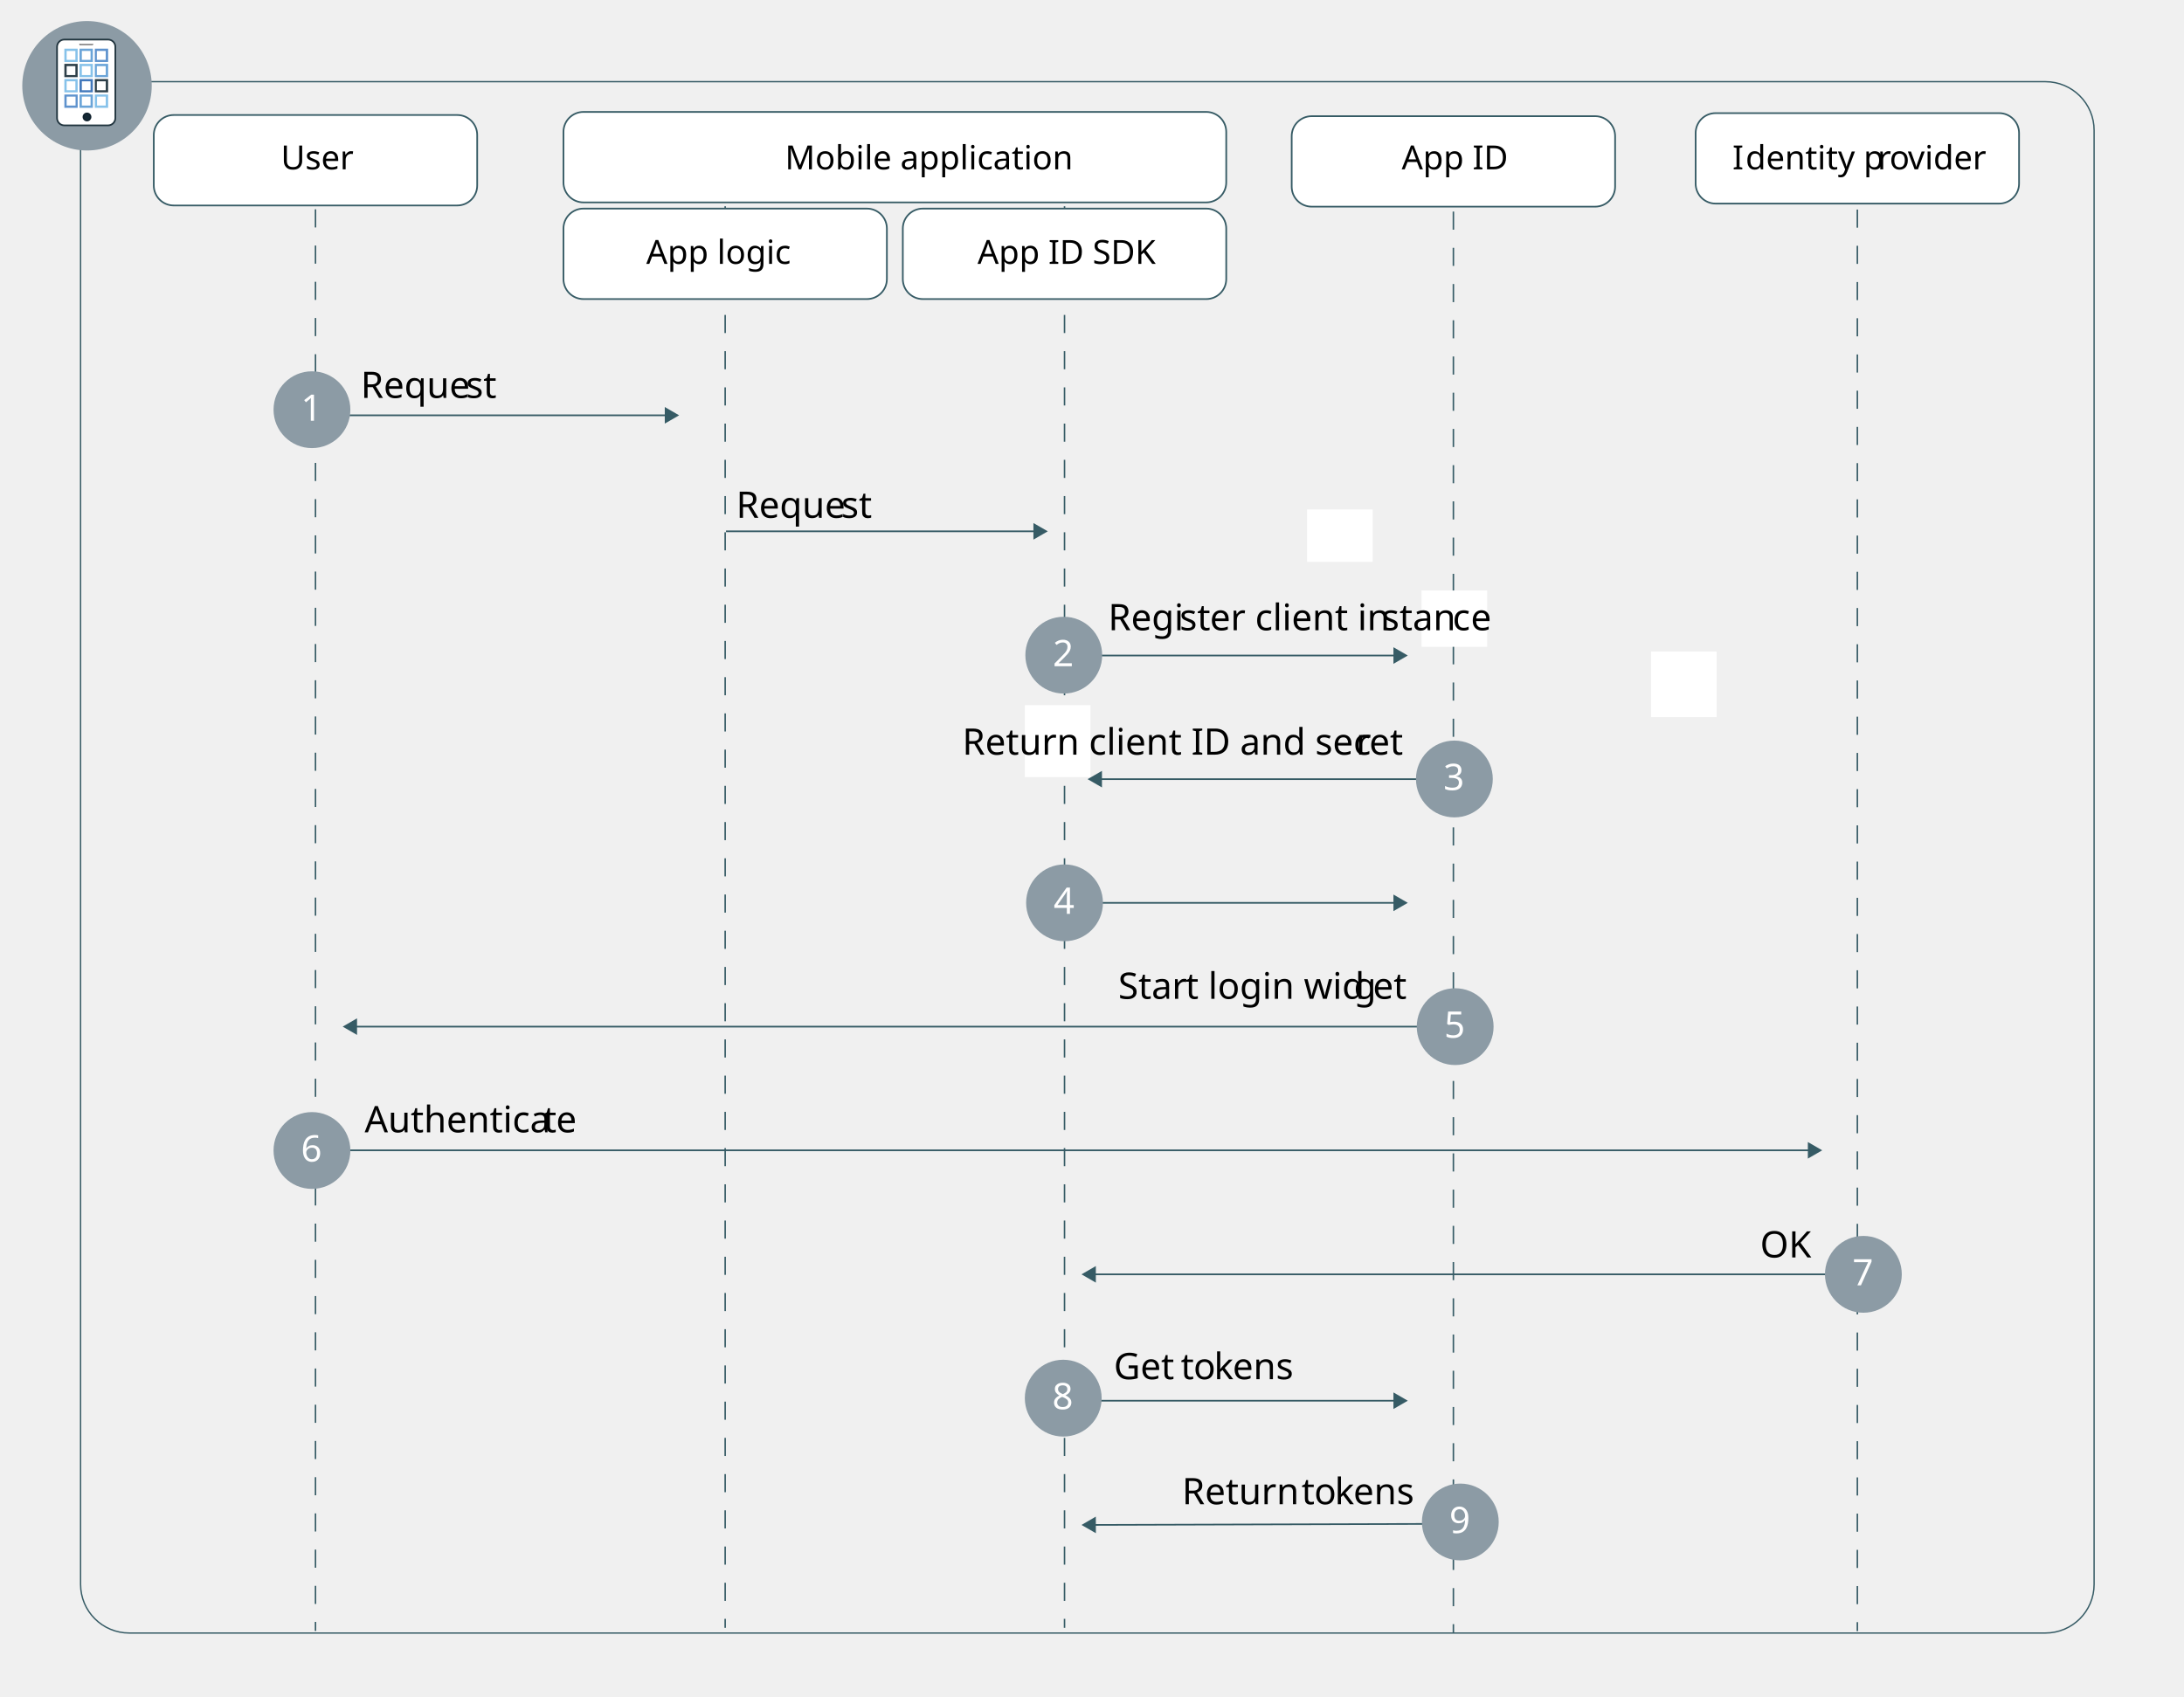
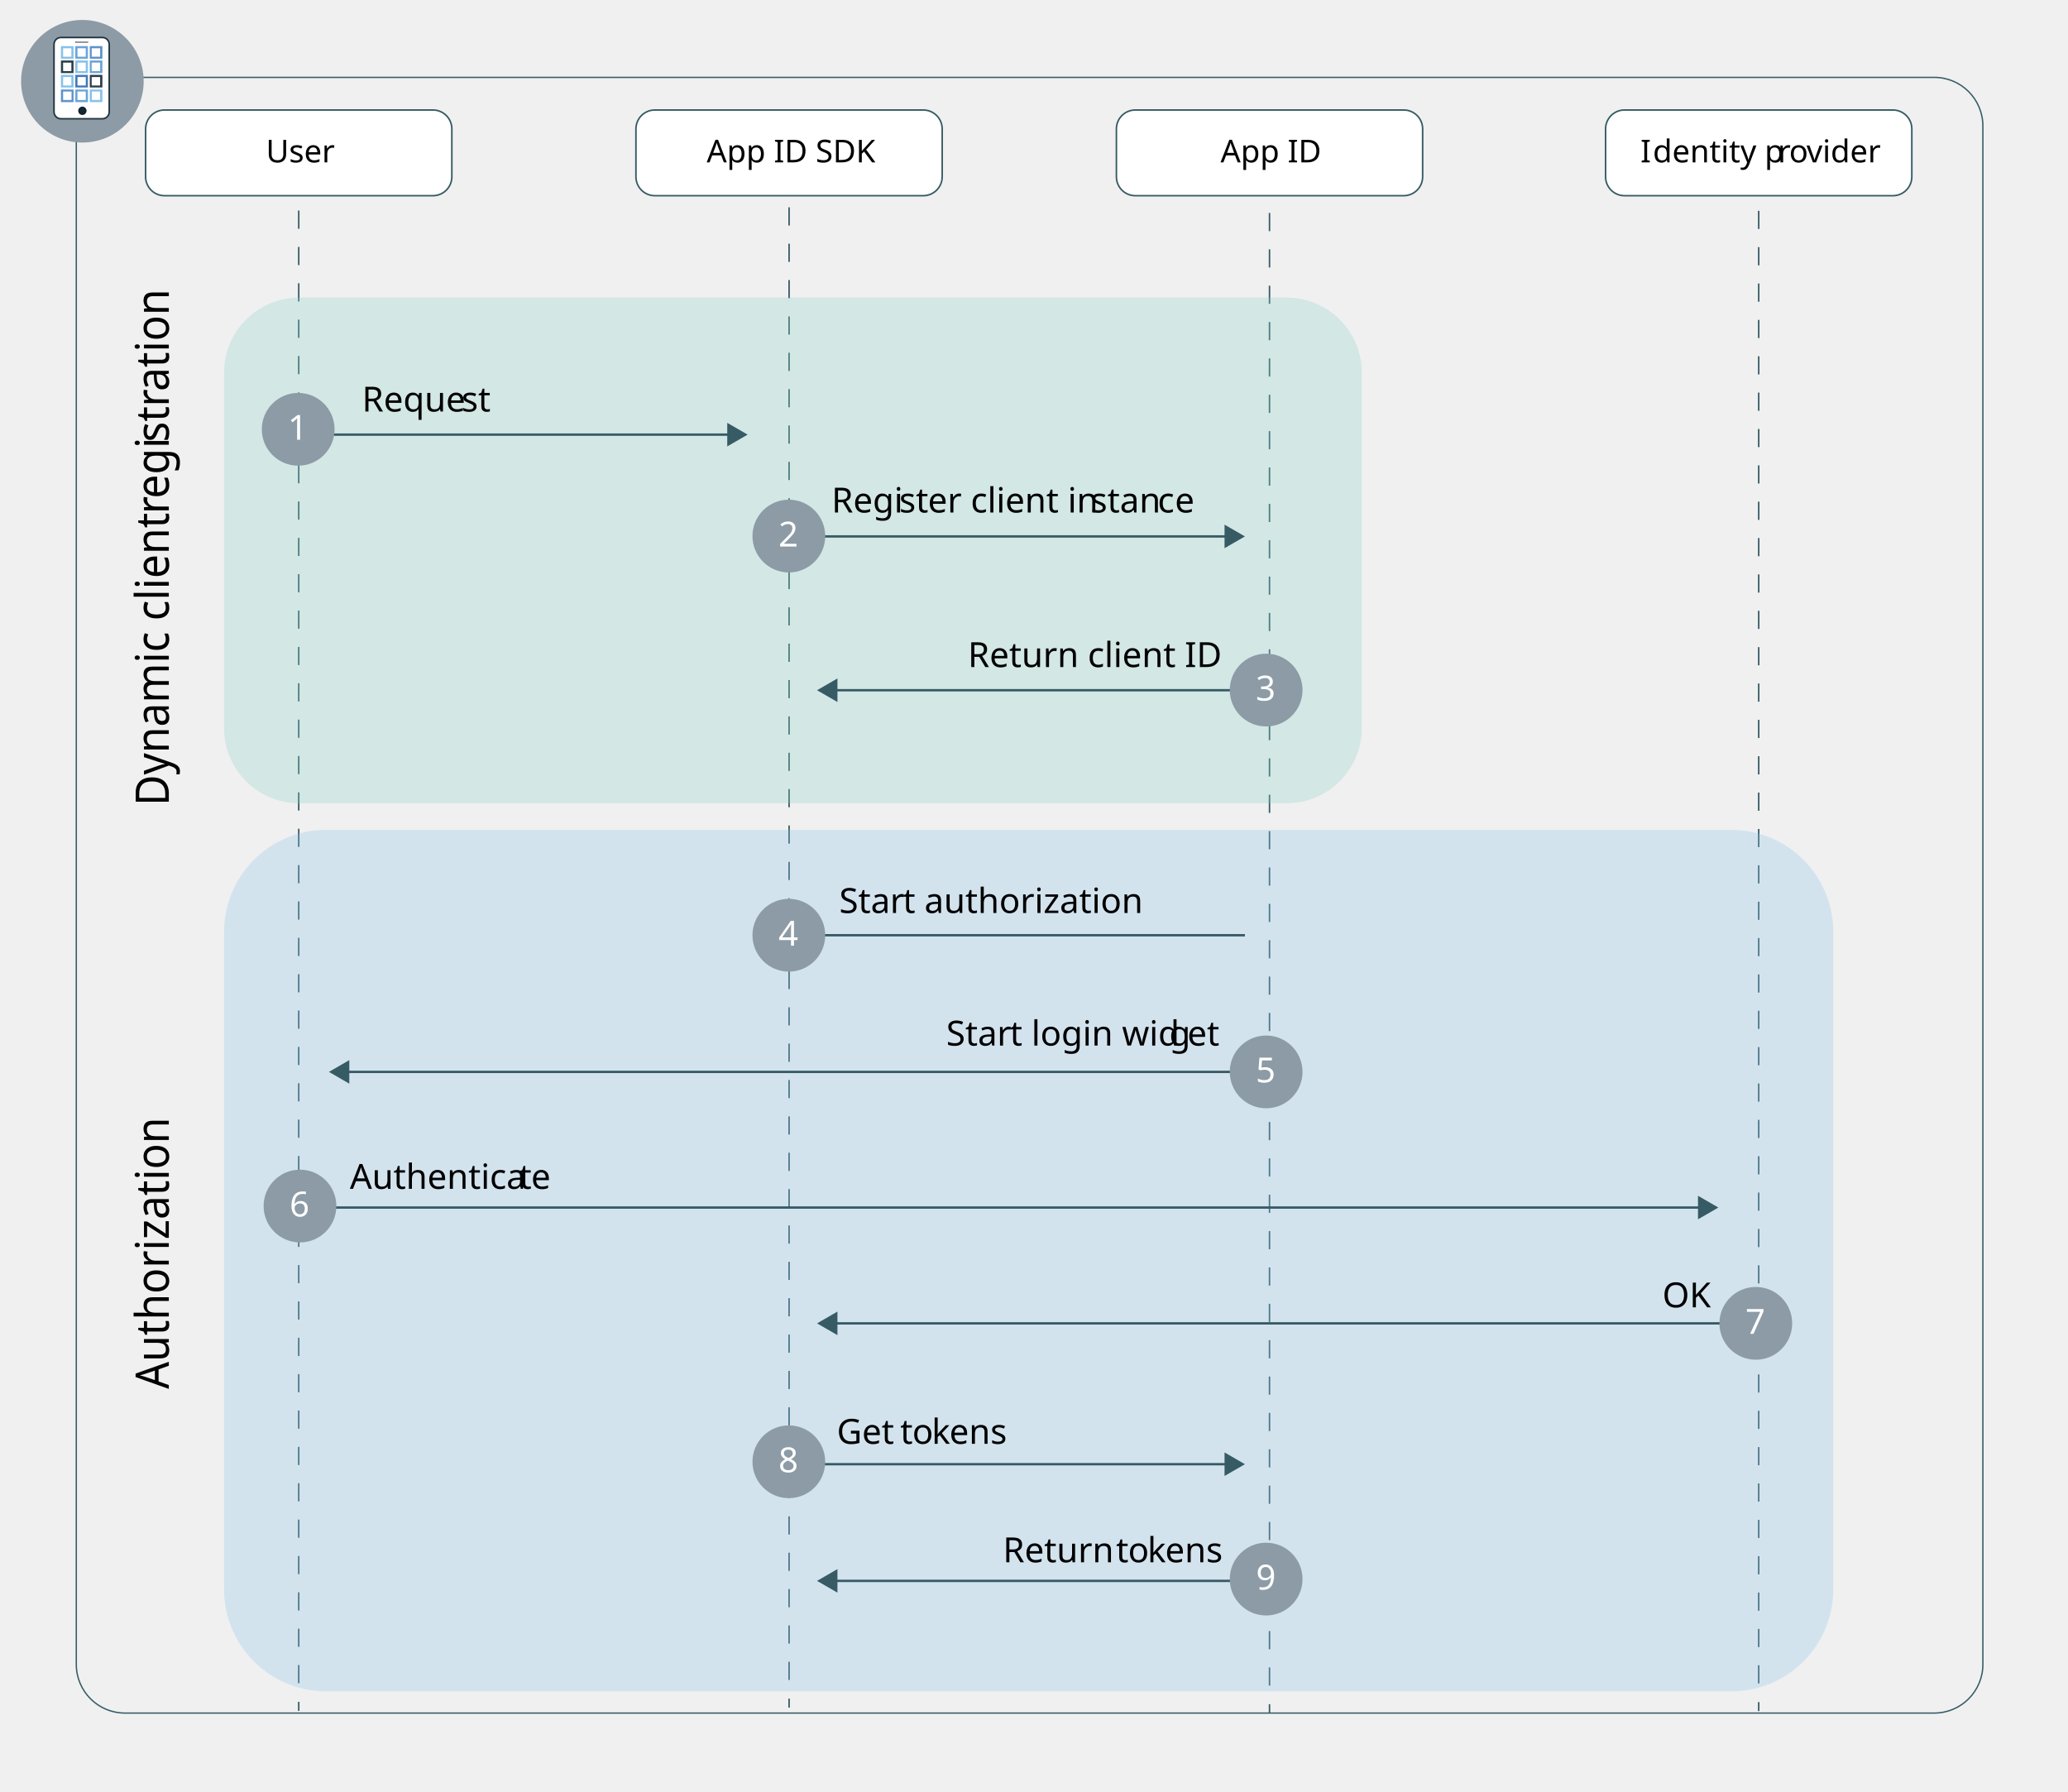
- <svg xmlns="http://www.w3.org/2000/svg" viewBox="0 0 1312.84 1020.09">
-   <g id="dac5b554-bcc3-49f1-a710-3f8056238154" data-name="Layer 3">
-     <rect id="4e14d882-7c6b-4c87-b351-c80b68b23fbc" data-name="&lt;Rectangle&gt;" x="48.44" y="49.11" width="1210.36" height="932.76" rx="29.25" ry="29.25" transform="translate(1307.24 1030.98) rotate(180)" fill="none" stroke="#365b65" stroke-miterlimit="10" stroke-width="0.81" />
-     <line x1="189.65" y1="109.57" x2="189.65" y2="114.97" fill="none" stroke="#365b65" stroke-miterlimit="10" stroke-width="0.9" />
-     <line x1="189.65" y1="125.86" x2="189.65" y2="969.75" fill="none" stroke="#365b65" stroke-miterlimit="10" stroke-width="0.9" stroke-dasharray="10.89 10.89" />
-     <line x1="189.65" y1="975.19" x2="189.65" y2="980.6" fill="none" stroke="#365b65" stroke-miterlimit="10" stroke-width="0.9" />
-     <line x1="639.9" y1="107.72" x2="639.9" y2="113.12" fill="none" stroke="#365b65" stroke-miterlimit="10" stroke-width="0.9" />
-     <line x1="639.9" y1="124.01" x2="639.9" y2="967.89" fill="none" stroke="#365b65" stroke-miterlimit="10" stroke-width="0.9" stroke-dasharray="10.89 10.89" />
-     <line x1="639.9" y1="973.34" x2="639.9" y2="978.75" fill="none" stroke="#365b65" stroke-miterlimit="10" stroke-width="0.9" />
-     <rect id="03f97179-7f1c-4199-8b57-8062639b207e" data-name="&lt;Rectangle&gt;" x="542.7" y="125.41" width="194.41" height="54.39" rx="12" ry="12" transform="translate(1279.81 305.22) rotate(180)" fill="#fff" stroke="#365b65" stroke-miterlimit="10" />
-     <line x1="435.91" y1="107.72" x2="435.91" y2="113.12" fill="none" stroke="#365b65" stroke-miterlimit="10" stroke-width="0.9" />
-     <line x1="435.91" y1="124.01" x2="435.91" y2="967.89" fill="none" stroke="#365b65" stroke-miterlimit="10" stroke-width="0.9" stroke-dasharray="10.89 10.89" />
-     <line x1="435.91" y1="973.34" x2="435.91" y2="978.75" fill="none" stroke="#365b65" stroke-miterlimit="10" stroke-width="0.9" />
-     <rect id="53ab6892-007d-40a2-a596-90d6718574cd" data-name="&lt;Rectangle&gt;" x="338.71" y="125.41" width="194.41" height="54.39" rx="12" ry="12" transform="translate(871.83 305.22) rotate(180)" fill="#fff" stroke="#365b65" stroke-miterlimit="10" />
-     <rect id="30bef86f-50c7-4bd9-9cc9-c2fe68090759" data-name="&lt;Rectangle&gt;" x="92.45" y="69.15" width="194.41" height="54.39" rx="12" ry="12" transform="translate(379.3 192.69) rotate(180)" fill="#fff" stroke="#365b65" stroke-miterlimit="10" />
-     <line x1="873.66" y1="110.92" x2="873.66" y2="116.33" fill="none" stroke="#365b65" stroke-miterlimit="10" stroke-width="0.9" />
-     <line x1="873.66" y1="127.21" x2="873.66" y2="971.1" fill="none" stroke="#365b65" stroke-miterlimit="10" stroke-width="0.9" stroke-dasharray="10.89 10.89" />
-     <line x1="873.66" y1="976.54" x2="873.66" y2="981.95" fill="none" stroke="#365b65" stroke-miterlimit="10" stroke-width="0.9" />
-     <rect id="51eb45a1-be9c-4ec5-801f-5a1419e0f34a" data-name="&lt;Rectangle&gt;" x="776.45" y="69.87" width="194.41" height="54.39" rx="12" ry="12" transform="translate(1747.32 194.12) rotate(180)" fill="#fff" stroke="#365b65" stroke-miterlimit="10" />
-     <line x1="1116.49" y1="109.7" x2="1116.49" y2="115.11" fill="none" stroke="#365b65" stroke-miterlimit="10" stroke-width="0.9" />
-     <line x1="1116.49" y1="126" x2="1116.49" y2="969.88" fill="none" stroke="#365b65" stroke-miterlimit="10" stroke-width="0.9" stroke-dasharray="10.89 10.89" />
-     <line x1="1116.49" y1="975.33" x2="1116.49" y2="980.73" fill="none" stroke="#365b65" stroke-miterlimit="10" stroke-width="0.9" />
-     <rect id="19f95c9a-fe05-4d4b-8729-996cfc9f0fde" data-name="&lt;Rectangle&gt;" x="1019.28" y="68.01" width="194.41" height="54.39" rx="12" ry="12" transform="translate(2232.97 190.42) rotate(180)" fill="#fff" stroke="#365b65" stroke-miterlimit="10" />
-     <rect id="22cbcb7c-786d-4c55-9282-b456a26c52bd" data-name="&lt;Rectangle&gt;" x="338.71" y="67.3" width="398.4" height="54.39" rx="12" ry="12" transform="translate(1075.82 188.99) rotate(180)" fill="#fff" stroke="#365b65" stroke-miterlimit="10" />
+ <svg xmlns="http://www.w3.org/2000/svg" viewBox="0 0 1312.84 1137.16">
+   <g id="087662c8-de1e-49cc-afc3-e77d33072262" data-name="Layer 3">
+     <rect id="02759b09-fd36-438a-9ab0-8f274ef188e4" data-name="&lt;Rectangle&gt;" x="48.44" y="49.11" width="1210.36" height="1038.23" rx="30.86" ry="30.86" transform="translate(1307.24 1136.45) rotate(180)" fill="none" stroke="#365b65" stroke-miterlimit="10" stroke-width="0.85" />
+     <line x1="189.65" y1="116.4" x2="189.65" y2="122.11" fill="none" stroke="#365b65" stroke-miterlimit="10" stroke-width="0.95" />
+     <line x1="189.65" y1="133.65" x2="189.65" y2="1074.45" fill="none" stroke="#365b65" stroke-miterlimit="10" stroke-width="0.95" stroke-dasharray="11.54 11.54" />
+     <line x1="189.65" y1="1080.22" x2="189.65" y2="1085.93" fill="none" stroke="#365b65" stroke-miterlimit="10" stroke-width="0.95" />
+     <line x1="500.93" y1="114.34" x2="500.93" y2="120.05" fill="none" stroke="#365b65" stroke-miterlimit="10" stroke-width="0.95" />
+     <line x1="500.93" y1="131.59" x2="500.93" y2="1072.39" fill="none" stroke="#365b65" stroke-miterlimit="10" stroke-width="0.95" stroke-dasharray="11.54 11.54" />
+     <line x1="500.93" y1="1078.16" x2="500.93" y2="1083.87" fill="none" stroke="#365b65" stroke-miterlimit="10" stroke-width="0.95" />
+     <rect id="34263de2-0a65-4ba5-b179-1a0572f16b30" data-name="&lt;Rectangle&gt;" x="403.72" y="69.82" width="194.41" height="54.39" rx="12" ry="12" transform="translate(1001.85 194.03) rotate(180)" fill="#fff" stroke="#365b65" stroke-miterlimit="10" />
+     <rect id="9d8ac539-31b4-427d-a6e1-2a9c806525b2" data-name="&lt;Rectangle&gt;" x="92.45" y="69.82" width="194.41" height="54.39" rx="12" ry="12" transform="translate(379.3 194.03) rotate(180)" fill="#fff" stroke="#365b65" stroke-miterlimit="10" />
+     <line x1="805.93" y1="117.91" x2="805.93" y2="123.61" fill="none" stroke="#365b65" stroke-miterlimit="10" stroke-width="0.95" />
+     <line x1="805.93" y1="135.16" x2="805.93" y2="1075.95" fill="none" stroke="#365b65" stroke-miterlimit="10" stroke-width="0.95" stroke-dasharray="11.54 11.54" />
+     <line x1="805.93" y1="1081.72" x2="805.93" y2="1087.43" fill="none" stroke="#365b65" stroke-miterlimit="10" stroke-width="0.95" />
+     <rect id="c66e7f04-031e-4391-bcd7-fabc8f5f71a5" data-name="&lt;Rectangle&gt;" x="708.73" y="69.82" width="194.41" height="54.39" rx="12" ry="12" transform="translate(1611.87 194.03) rotate(180)" fill="#fff" stroke="#365b65" stroke-miterlimit="10" />
+     <line x1="1116.49" y1="116.56" x2="1116.49" y2="122.26" fill="none" stroke="#365b65" stroke-miterlimit="10" stroke-width="0.95" />
+     <line x1="1116.49" y1="133.8" x2="1116.49" y2="1074.6" fill="none" stroke="#365b65" stroke-miterlimit="10" stroke-width="0.95" stroke-dasharray="11.54 11.54" />
+     <line x1="1116.49" y1="1080.37" x2="1116.49" y2="1086.08" fill="none" stroke="#365b65" stroke-miterlimit="10" stroke-width="0.95" />
+     <rect id="fc1baff3-f30f-4669-abca-85f19a71a9dd" data-name="&lt;Rectangle&gt;" x="1019.28" y="69.82" width="194.41" height="54.39" rx="12" ry="12" transform="translate(2232.97 194.03) rotate(180)" fill="#fff" stroke="#365b65" stroke-miterlimit="10" />
  </g>
-   <g id="55772fb6-07bd-41c5-94cb-51b5b44490a7" data-name="Shapes">
+   <g id="1dde0c76-3234-45a7-90ec-54557d63834c" data-name="Shapes">
+     <rect id="369d54ca-e42c-4e20-994a-65dd727b4815" data-name="&lt;Rectangle&gt;" x="142.23" y="526.75" width="1021.6" height="546.82" rx="64.75" ry="64.75" transform="translate(1306.07 1600.32) rotate(180)" fill="#87c3eb" opacity="0.28" />
+     <rect id="8bcb0775-e3ef-4c36-99a4-163873e78e2d" data-name="&lt;Rectangle&gt;" x="142.23" y="188.89" width="722.29" height="320.96" rx="47.73" ry="47.73" transform="translate(1006.75 698.74) rotate(180)" fill="#87d0c8" opacity="0.28" />
    <circle cx="52.3" cy="51.57" r="38.91" fill="#8c9ba5" />
    <rect x="34.29" y="23.79" width="35.05" height="51.59" rx="4.39" ry="4.39" fill="#fff" stroke="#20343e" stroke-miterlimit="10" />
    <circle cx="52.3" cy="70.33" r="2.14" fill="#152935" stroke="#10212d" stroke-miterlimit="10" />
-     <path id="2821f1a1-fe18-41c9-9903-36762a1cd851" data-name="&lt;Compound Path&gt;" d="M45.31,30.63V36H40.06V30.63Zm1.37-1.37h-8v8h8v-8Z" fill="#86c2ea" />
-     <path id="42477102-a57c-4211-a9a2-4c20f752c005" data-name="&lt;Compound Path&gt;" d="M54.44,30.63V36H49.19V30.63Zm1.37-1.37h-8v8h8v-8Z" fill="#6aa4d8" />
-     <path id="6332c85c-288a-4241-b3da-cacd53071165" data-name="&lt;Compound Path&gt;" d="M63.57,30.63V36H58.21V30.63Zm1.37-1.37H57v8h8v-8Z" fill="#5e92cd" />
-     <path id="f7cd3829-a08e-4611-bb0d-bff4bd523db9" data-name="&lt;Compound Path&gt;" d="M45.31,39.76v5.37H40.06V39.76Zm1.37-1.37h-8v8h8v-8Z" fill="#2d3f49" />
-     <path id="b70fe604-ec37-4644-8dcb-7ffc5162a2fe" data-name="&lt;Compound Path&gt;" d="M54.44,39.76v5.37H49.19V39.76Zm1.37-1.37h-8v8h8v-8Z" fill="#86c2ea" />
-     <path id="cb443d3c-737d-43d0-9934-a5c00c665f02" data-name="&lt;Compound Path&gt;" d="M63.57,39.76v5.37H58.21V39.76Zm1.37-1.37H57v8h8v-8Z" fill="#6aa4d8" />
-     <path id="b6dbc007-1e4b-49a2-aede-cb080e0ae749" data-name="&lt;Compound Path&gt;" d="M45.31,48.89v5.37H40.06V48.89Zm1.37-1.37h-8v8h8v-8Z" fill="#86c2ea" />
-     <path id="89776e63-b21a-44c8-b20d-fa8d93075fda" data-name="&lt;Compound Path&gt;" d="M54.44,48.89v5.37H49.19V48.89Zm1.37-1.37h-8v8h8v-8Z" fill="#4278bb" />
-     <path id="e1233fe2-16d5-4689-ab4c-9509b022957e" data-name="&lt;Compound Path&gt;" d="M63.57,48.89v5.37H58.21V48.89Zm1.37-1.37H57v8h8v-8Z" fill="#2d3f49" />
-     <path id="ca0321ed-0cbc-4db8-a20e-c52d5a8f3fab" data-name="&lt;Compound Path&gt;" d="M58.32,63.46V58.09h5.25v5.37ZM57,64.83h8v-8H57v8Z" fill="#86c2ea" />
-     <path id="75810010-e27a-4003-bca6-c1c30e33d78b" data-name="&lt;Compound Path&gt;" d="M49.19,63.46V58.09h5.25v5.37Zm-1.37,1.37h8v-8h-8v8Z" fill="#6aa4d8" />
-     <path id="d3d7bc63-5b40-4229-bdbf-82823ac73442" data-name="&lt;Compound Path&gt;" d="M40.06,63.46V58.09h5.36v5.37Zm-1.37,1.37h8v-8h-8v8Z" fill="#5e92cd" />
+     <path id="3ac627a1-d355-42c2-8e5e-ded0d7f5316f" data-name="&lt;Compound Path&gt;" d="M45.31,30.63V36H40.06V30.63Zm1.37-1.37h-8v8h8v-8Z" fill="#86c2ea" />
+     <path id="7571e307-5aca-4281-83fd-175c082c0e70" data-name="&lt;Compound Path&gt;" d="M54.44,30.63V36H49.19V30.63Zm1.37-1.37h-8v8h8v-8Z" fill="#6aa4d8" />
+     <path id="8b2f143c-f7b1-4e8e-a4af-52a9cb908e79" data-name="&lt;Compound Path&gt;" d="M63.57,30.63V36H58.21V30.63Zm1.37-1.37H57v8h8v-8Z" fill="#5e92cd" />
+     <path id="0ea83c61-0ce0-4cc8-986b-48eab598ebd2" data-name="&lt;Compound Path&gt;" d="M45.31,39.76v5.37H40.06V39.76Zm1.37-1.37h-8v8h8v-8Z" fill="#2d3f49" />
+     <path id="a7fad8ec-3746-4f06-ad95-5e50b34f3780" data-name="&lt;Compound Path&gt;" d="M54.44,39.76v5.37H49.19V39.76Zm1.37-1.37h-8v8h8v-8Z" fill="#86c2ea" />
+     <path id="4d376d2c-8902-4bf3-8ec6-e6cb4e1a339a" data-name="&lt;Compound Path&gt;" d="M63.57,39.76v5.37H58.21V39.76Zm1.37-1.37H57v8h8v-8Z" fill="#6aa4d8" />
+     <path id="b2d299b1-8153-4fd0-a27b-efb49c028659" data-name="&lt;Compound Path&gt;" d="M45.31,48.89v5.37H40.06V48.89Zm1.37-1.37h-8v8h8v-8Z" fill="#86c2ea" />
+     <path id="7847d2b0-cb84-4f52-aa63-d2edcfd9956f" data-name="&lt;Compound Path&gt;" d="M54.44,48.89v5.37H49.19V48.89Zm1.37-1.37h-8v8h8v-8Z" fill="#4278bb" />
+     <path id="96812e07-6190-4b76-9d0e-ad8cbda98087" data-name="&lt;Compound Path&gt;" d="M63.57,48.89v5.37H58.21V48.89Zm1.37-1.37H57v8h8v-8Z" fill="#2d3f49" />
+     <path id="2b23a140-5e68-462b-80d1-94973413b82c" data-name="&lt;Compound Path&gt;" d="M58.32,63.46V58.09h5.25v5.37ZM57,64.83h8v-8H57v8Z" fill="#86c2ea" />
+     <path id="a827f843-01f2-425b-a4b2-0757a118bc08" data-name="&lt;Compound Path&gt;" d="M49.19,63.46V58.09h5.25v5.37Zm-1.37,1.37h8v-8h-8v8Z" fill="#6aa4d8" />
+     <path id="ee23ccbd-0846-47e2-bfaa-1e2a2410b2d0" data-name="&lt;Compound Path&gt;" d="M40.06,63.46V58.09h5.36v5.37Zm-1.37,1.37h8v-8h-8v8Z" fill="#5e92cd" />
    <rect x="47.82" y="26.37" width="7.99" height="0.6" rx="0.21" ry="0.21" fill="none" stroke="#231f20" stroke-miterlimit="10" stroke-width="0.25" />
-     <line x1="436.4" y1="319.46" x2="622.67" y2="319.46" fill="none" stroke="#365b65" stroke-miterlimit="10" />
-     <polygon points="621.21 324.45 629.85 319.46 621.21 314.48 621.21 324.45" fill="#365b65" />
-     <rect x="785.69" y="306.32" width="39.45" height="31.52" fill="#fff" />
-     <rect x="992.46" y="391.72" width="39.45" height="39.45" fill="#fff" />
-     <rect x="616.07" y="423.95" width="39.45" height="43.27" fill="#fff" />
-     <rect x="854.51" y="355.03" width="39.45" height="33.88" fill="#fff" />
-     <line x1="190.13" y1="249.71" x2="401.07" y2="249.71" fill="none" stroke="#365b65" stroke-miterlimit="10" />
-     <polygon points="399.61 254.7 408.24 249.71 399.61 244.73 399.61 254.7" fill="#365b65" />
-     <circle cx="187.52" cy="246.34" r="23.09" fill="#8c9ba5" />
-     <text transform="translate(216.84 239.26)" font-size="22" font-family="IBMPlexSans, IBM Plex Sans">
+     <line x1="191.91" y1="275.87" x2="463.86" y2="275.87" fill="none" stroke="#365b65" stroke-miterlimit="10" stroke-width="1.5" />
+     <polygon points="461.68 283.35 474.63 275.87 461.68 268.39 461.68 283.35" fill="#365b65" />
+     <circle cx="189.3" cy="272.49" r="23.09" fill="#8c9ba5" />
+     <text transform="translate(182.7 279.13)" font-size="22" fill="#fff" font-family="IBMPlexSans, IBM Plex Sans">1</text>
+     <line x1="503.58" y1="340.49" x2="779.57" y2="340.49" fill="none" stroke="#365b65" stroke-miterlimit="10" stroke-width="1.5" />
+     <polygon points="777.38 347.96 790.33 340.49 777.38 333.01 777.38 347.96" fill="#365b65" />
+     <circle cx="500.78" cy="340.26" r="23.09" fill="#8c9ba5" />
+     <text transform="translate(494.18 346.91)" font-size="22" fill="#fff" font-family="IBMPlexSans, IBM Plex Sans">2</text>
+     <line x1="806.04" y1="438.11" x2="529.45" y2="438.11" fill="none" stroke="#365b65" stroke-miterlimit="10" stroke-width="1.5" />
+     <polygon points="531.64 430.63 518.69 438.11 531.64 445.59 531.64 430.63" fill="#365b65" />
+     <circle cx="803.79" cy="438.01" r="23.09" fill="#8c9ba5" />
+     <text transform="translate(797.19 444.66)" font-size="22" fill="#fff" font-family="IBMPlexSans, IBM Plex Sans">3</text>
+     <line x1="504.22" y1="593.63" x2="790.33" y2="593.63" fill="none" stroke="#365b65" stroke-miterlimit="10" stroke-width="1.5" />
+     <circle cx="500.78" cy="593.62" r="23.09" fill="#8c9ba5" />
+     <text transform="translate(494.18 600.26)" font-size="22" fill="#fff" font-family="IBMPlexSans, IBM Plex Sans">4</text>
+     <line x1="800.44" y1="680.37" x2="219.57" y2="680.37" fill="none" stroke="#365b65" stroke-miterlimit="10" stroke-width="1.5" />
+     <polygon points="221.76 672.89 208.81 680.37 221.76 687.85 221.76 672.89" fill="#365b65" />
+     <circle cx="803.79" cy="680.38" r="23.09" fill="#8c9ba5" />
+     <text transform="translate(797.19 687.03)" font-size="22" fill="#fff" font-family="IBMPlexSans, IBM Plex Sans">5</text>
+     <line x1="187.13" y1="766.47" x2="1080.13" y2="766.47" fill="none" stroke="#365b65" stroke-miterlimit="10" stroke-width="1.5" />
+     <polygon points="1077.94 773.95 1090.89 766.47 1077.94 758.99 1077.94 773.95" fill="#365b65" />
+     <circle cx="190.44" cy="765.52" r="23.09" fill="#8c9ba5" />
+     <text transform="translate(183.84 772.16)" font-size="22" fill="#fff" font-family="IBMPlexSans, IBM Plex Sans">6</text>
+     <line x1="1113.65" y1="839.99" x2="529.45" y2="839.99" fill="none" stroke="#365b65" stroke-miterlimit="10" stroke-width="1.5" />
+     <polygon points="531.64 832.51 518.69 839.99 531.64 847.47 531.64 832.51" fill="#365b65" />
+     <circle cx="1114.65" cy="839.97" r="23.09" fill="#8c9ba5" />
+     <text transform="translate(1108.05 846.62)" font-size="22" fill="#fff" font-family="IBMPlexSans, IBM Plex Sans">7</text>
+     <line x1="508.21" y1="929.38" x2="779.57" y2="929.38" fill="none" stroke="#365b65" stroke-miterlimit="10" stroke-width="1.5" />
+     <polygon points="777.38 936.86 790.33 929.38 777.38 921.9 777.38 936.86" fill="#365b65" />
+     <circle cx="500.78" cy="927.84" r="23.09" fill="#8c9ba5" />
+     <text transform="translate(494.18 934.49)" font-size="22" fill="#fff" font-family="IBMPlexSans, IBM Plex Sans">8</text>
+     <line x1="791.61" y1="1003.44" x2="529.45" y2="1003.44" fill="none" stroke="#365b65" stroke-miterlimit="10" stroke-width="1.5" />
+     <polygon points="531.64 995.96 518.69 1003.44 531.64 1010.92 531.64 995.96" fill="#365b65" />
+     <circle cx="803.79" cy="1002.3" r="23.09" fill="#8c9ba5" />
+     <text transform="translate(797.37 1008.94)" font-size="22" fill="#fff" font-family="IBMPlexSans, IBM Plex Sans">9</text>
+   </g>
+   <g id="0bb1c03a-5081-4d03-b8ba-9cec39da835a" data-name="Text">
+     <text transform="translate(229.82 261.21)" font-size="22" font-family="IBMPlexSans, IBM Plex Sans">
      <tspan letter-spacing="-0.02em">R</tspan>
      <tspan x="13.75" y="0">eque</tspan>
      <tspan x="63.16" y="0" letter-spacing="-0.01em">s</tspan>
      <tspan x="73.72" y="0">t</tspan>
    </text>
-     <text transform="translate(180.92 252.98)" font-size="22" fill="#fff" font-family="IBMPlexSans, IBM Plex Sans">1</text>
-     <line x1="641.82" y1="394.14" x2="839.08" y2="394.14" fill="none" stroke="#365b65" stroke-miterlimit="10" />
-     <polygon points="837.62 399.13 846.25 394.14 837.62 389.15 837.62 399.13" fill="#365b65" />
-     <circle cx="639.45" cy="393.92" r="23.09" fill="#8c9ba5" />
-     <text transform="translate(632.85 400.56)" font-size="22" fill="#fff" font-family="IBMPlexSans, IBM Plex Sans">2</text>
-     <line x1="876.03" y1="468.47" x2="660.95" y2="468.47" fill="none" stroke="#365b65" stroke-miterlimit="10" />
-     <polygon points="662.41 463.49 653.77 468.47 662.41 473.46 662.41 463.49" fill="#365b65" />
-     <circle cx="874.25" cy="468.37" r="23.09" fill="#8c9ba5" />
-     <text transform="translate(867.65 475.02)" font-size="22" fill="#fff" font-family="IBMPlexSans, IBM Plex Sans">3</text>
-     <line x1="641.82" y1="542.84" x2="839.08" y2="542.84" fill="none" stroke="#365b65" stroke-miterlimit="10" />
-     <polygon points="837.62 547.83 846.25 542.84 837.62 537.85 837.62 547.83" fill="#365b65" />
-     <circle cx="639.91" cy="542.83" r="23.09" fill="#8c9ba5" />
-     <text transform="translate(633.31 549.47)" font-size="22" fill="#fff" font-family="IBMPlexSans, IBM Plex Sans">4</text>
-     <line x1="871.92" y1="617.27" x2="213.16" y2="617.27" fill="none" stroke="#365b65" stroke-miterlimit="10" />
-     <polygon points="214.62 612.28 205.99 617.27 214.62 622.26 214.62 612.28" fill="#365b65" />
-     <circle cx="874.73" cy="617.28" r="23.09" fill="#8c9ba5" />
-     <text transform="translate(868.13 623.93)" font-size="22" fill="#fff" font-family="IBMPlexSans, IBM Plex Sans">5</text>
-     <line x1="191.61" y1="691.64" x2="1088.19" y2="691.64" fill="none" stroke="#365b65" stroke-miterlimit="10" />
-     <polygon points="1086.73 696.62 1095.37 691.64 1086.73 686.65 1086.73 696.62" fill="#365b65" />
-     <circle cx="187.52" cy="691.74" r="23.09" fill="#8c9ba5" />
-     <text transform="translate(180.92 698.38)" font-size="22" fill="#fff" font-family="IBMPlexSans, IBM Plex Sans">6</text>
-     <line x1="1116.75" y1="766.21" x2="657.27" y2="766.21" fill="none" stroke="#365b65" stroke-miterlimit="10" />
-     <polygon points="658.73 761.23 650.1 766.21 658.73 771.2 658.73 761.23" fill="#365b65" />
-     <circle cx="1120.11" cy="766.2" r="23.09" fill="#8c9ba5" />
-     <text transform="translate(1113.51 772.84)" font-size="22" fill="#fff" font-family="IBMPlexSans, IBM Plex Sans">7</text>
-     <line x1="641.76" y1="842.19" x2="839.08" y2="842.19" fill="none" stroke="#365b65" stroke-miterlimit="10" />
-     <polygon points="837.62 847.18 846.25 842.19 837.62 837.21 837.62 847.18" fill="#365b65" />
-     <circle cx="639.13" cy="840.65" r="23.09" fill="#8c9ba5" />
-     <text transform="translate(632.53 847.3)" font-size="22" fill="#fff" font-family="IBMPlexSans, IBM Plex Sans">8</text>
-     <line x1="866.32" y1="916.24" x2="657.27" y2="916.87" fill="none" stroke="#365b65" stroke-miterlimit="10" />
-     <polygon points="658.72 911.88 650.1 916.89 658.75 921.85 658.72 911.88" fill="#365b65" />
-     <circle cx="877.82" cy="915.11" r="23.09" fill="#8c9ba5" />
-     <text transform="translate(871.22 921.75)" font-size="22" fill="#fff" font-family="IBMPlexSans, IBM Plex Sans">9</text>
-   </g>
-   <g id="ce6f4e31-c5ed-4f9d-ab68-ac25180d0935" data-name="Text">
-     <text transform="translate(388.49 158.65)" font-size="20" font-family="IBMPlexSans, IBM Plex Sans">App logic</text>
-     <text transform="translate(168.84 101.82)" font-size="20" font-family="IBMPlexSans, IBM Plex Sans">User</text>
-     <text transform="translate(587.61 158.65)" font-size="20" font-family="IBMPlexSans, IBM Plex Sans">App ID SDK</text>
-     <text transform="translate(842.58 101.82)" font-size="20" font-family="IBMPlexSans, IBM Plex Sans">App ID</text>
-     <text transform="translate(1041.38 101.82)" font-size="20" font-family="IBMPlexSans, IBM Plex Sans">
+     <text transform="translate(168.84 103.06)" font-size="20" font-family="IBMPlexSans, IBM Plex Sans">User</text>
+     <text transform="translate(774.85 103.06)" font-size="20" font-family="IBMPlexSans, IBM Plex Sans">App ID</text>
+     <text transform="translate(1041.38 103.06)" font-size="20" font-family="IBMPlexSans, IBM Plex Sans">
      <tspan letter-spacing="0em">I</tspan>
      <tspan x="7.9" y="0">dentity p</tspan>
      <tspan x="87.18" y="0" letter-spacing="0em">r</tspan>
      <tspan x="94.42" y="0" letter-spacing="-0.01em">o</tspan>
      <tspan x="105.46" y="0">vider</tspan>
    </text>
-     <text transform="translate(471.86 101.82)" font-size="20" font-family="IBMPlexSans, IBM Plex Sans">Mobile application</text>
-     <text transform="translate(442.51 311.33)" font-size="22" font-family="IBMPlexSans, IBM Plex Sans">
-       <tspan letter-spacing="-0.02em">R</tspan>
-       <tspan x="13.75" y="0">eque</tspan>
-       <tspan x="63.16" y="0" letter-spacing="-0.01em">s</tspan>
-       <tspan x="73.72" y="0">t</tspan>
-     </text>
-     <text transform="translate(666.14 378.94)" font-size="22" font-family="IBMPlexSans, IBM Plex Sans">
+     <text transform="translate(527.9 325.29)" font-size="22" font-family="IBMPlexSans, IBM Plex Sans">
      <tspan letter-spacing="-0.02em">R</tspan>
      <tspan x="13.75" y="0">egi</tspan>
      <tspan x="42.94" y="0" letter-spacing="-0.01em">s</tspan>
      <tspan x="53.5" y="0" letter-spacing="0em">t</tspan>
      <tspan x="61.14" y="0">er client in</tspan>
      <tspan x="164.51" y="0" letter-spacing="-0.01em">s</tspan>
      <tspan x="175.08" y="0">tan</tspan>
      <tspan x="207.04" y="0" letter-spacing="-0.01em">c</tspan>
      <tspan x="217.97" y="0">e</tspan>
    </text>
-     <text transform="translate(219.19 680.82)" font-size="22" font-family="IBMPlexSans, IBM Plex Sans">Authentica<tspan x="107.42" y="0" letter-spacing="0em">t</tspan>
+     <text transform="translate(222.11 754.6)" font-size="22" font-family="IBMPlexSans, IBM Plex Sans">Authentica<tspan x="107.42" y="0" letter-spacing="0em">t</tspan>
      <tspan x="115.06" y="0">e</tspan>
    </text>
-     <text transform="translate(669.5 829.25)" font-size="22" font-family="IBMPlexSans, IBM Plex Sans">Get <tspan x="40.28" y="0" letter-spacing="0em">t</tspan>
+     <text transform="translate(531.24 916.44)" font-size="22" font-family="IBMPlexSans, IBM Plex Sans">Get <tspan x="40.28" y="0" letter-spacing="0em">t</tspan>
      <tspan x="47.92" y="0" letter-spacing="0em">o</tspan>
      <tspan x="60.24" y="0" letter-spacing="-0.02em">k</tspan>
      <tspan x="71.46" y="0">ens</tspan>
    </text>
-     <text transform="translate(710.54 904.44)" font-size="22" font-family="IBMPlexSans, IBM Plex Sans">
+     <text transform="translate(636.69 991.63)" font-size="22" font-family="IBMPlexSans, IBM Plex Sans">
      <tspan letter-spacing="-0.02em">R</tspan>
      <tspan x="13.75" y="0">eturn </tspan>
      <tspan x="71.81" y="0" letter-spacing="0em">t</tspan>
      <tspan x="79.44" y="0" letter-spacing="0em">o</tspan>
      <tspan x="91.76" y="0" letter-spacing="-0.02em">k</tspan>
      <tspan x="102.98" y="0" letter-spacing="0em">ens</tspan>
    </text>
-     <text transform="translate(578.46 453.76)" font-size="22" font-family="IBMPlexSans, IBM Plex Sans">
+     <text transform="translate(614.45 423.4)" font-size="22" font-family="IBMPlexSans, IBM Plex Sans">
      <tspan letter-spacing="-0.02em">R</tspan>
-       <tspan x="13.75" y="0">eturn client ID and sec</tspan>
-       <tspan x="236.65" y="0" letter-spacing="-0.01em">r</tspan>
-       <tspan x="244.61" y="0">et</tspan>
+       <tspan x="13.75" y="0">eturn client ID</tspan>
    </text>
-     <text transform="translate(672.19 600.56)" font-size="22" font-family="IBMPlexSans, IBM Plex Sans">Sta<tspan x="32.25" y="0" letter-spacing="0em">r</tspan>
+     <text transform="translate(600.71 663.66)" font-size="22" font-family="IBMPlexSans, IBM Plex Sans">Sta<tspan x="32.25" y="0" letter-spacing="0em">r</tspan>
      <tspan x="40.41" y="0" letter-spacing="0em">t login wid</tspan>
      <tspan x="141.59" y="0" letter-spacing="-0.01em">g</tspan>
      <tspan x="153.07" y="0">et</tspan>
    </text>
-     <text transform="translate(1058.01 756.06)" font-size="22" font-family="IBMPlexSans, IBM Plex Sans">OK</text>
+     <text transform="translate(1055.33 829.83)" font-size="22" font-family="IBMPlexSans, IBM Plex Sans">OK</text>
+     <text transform="translate(448.63 103.06)" font-size="20" font-family="IBMPlexSans, IBM Plex Sans">App ID SDK</text>
+     <text transform="translate(532.77 579.49)" font-size="22" font-family="IBMPlexSans, IBM Plex Sans">Sta<tspan x="32.25" y="0" letter-spacing="0em">r</tspan>
+       <tspan x="40.41" y="0" letter-spacing="0em">t authorization</tspan>
+     </text>
+     <text transform="translate(107.17 511.49) rotate(-90) scale(1 1.09)" font-size="27" font-family="IBMPlexSans, IBM Plex Sans">Dynamic client <tspan x="185.3" y="0" letter-spacing="0em">r</tspan>
+       <tspan x="195.07" y="0">egi</tspan>
+       <tspan x="230.9" y="0" letter-spacing="-0.01em">s</tspan>
+       <tspan x="243.86" y="0" letter-spacing="0em">t</tspan>
+       <tspan x="253.34" y="0" letter-spacing="0em">r</tspan>
+       <tspan x="263.14" y="0">ation</tspan>
+     </text>
+     <text transform="translate(107.17 881.59) rotate(-90) scale(1 1.09)" font-size="27" font-family="IBMPlexSans, IBM Plex Sans">Authorization</text>
  </g>
</svg>
